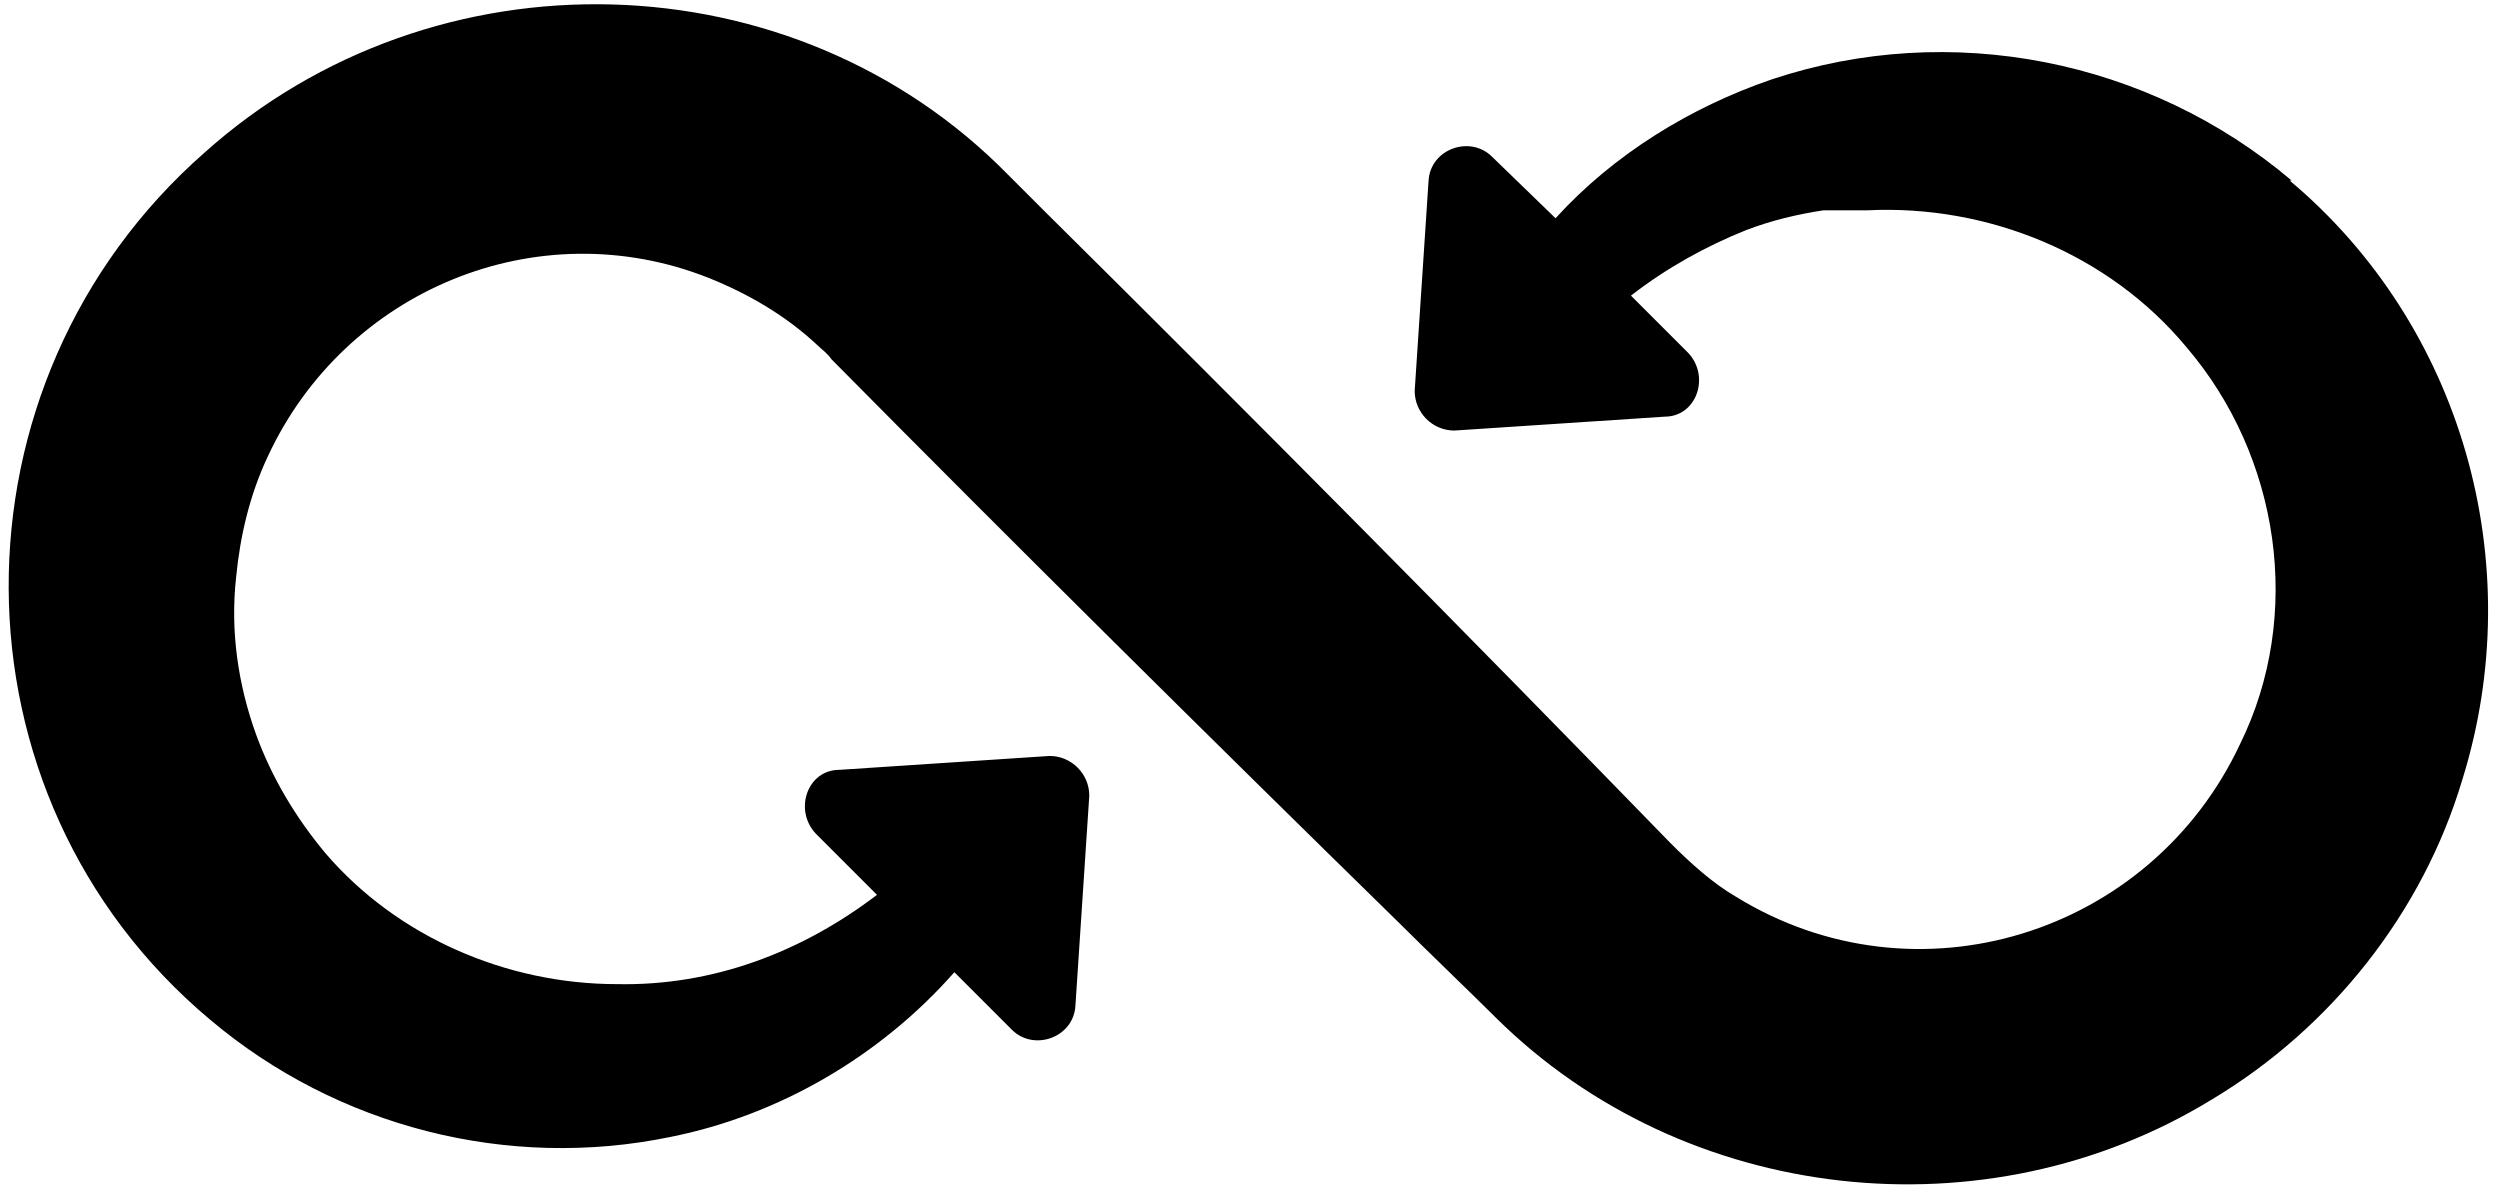
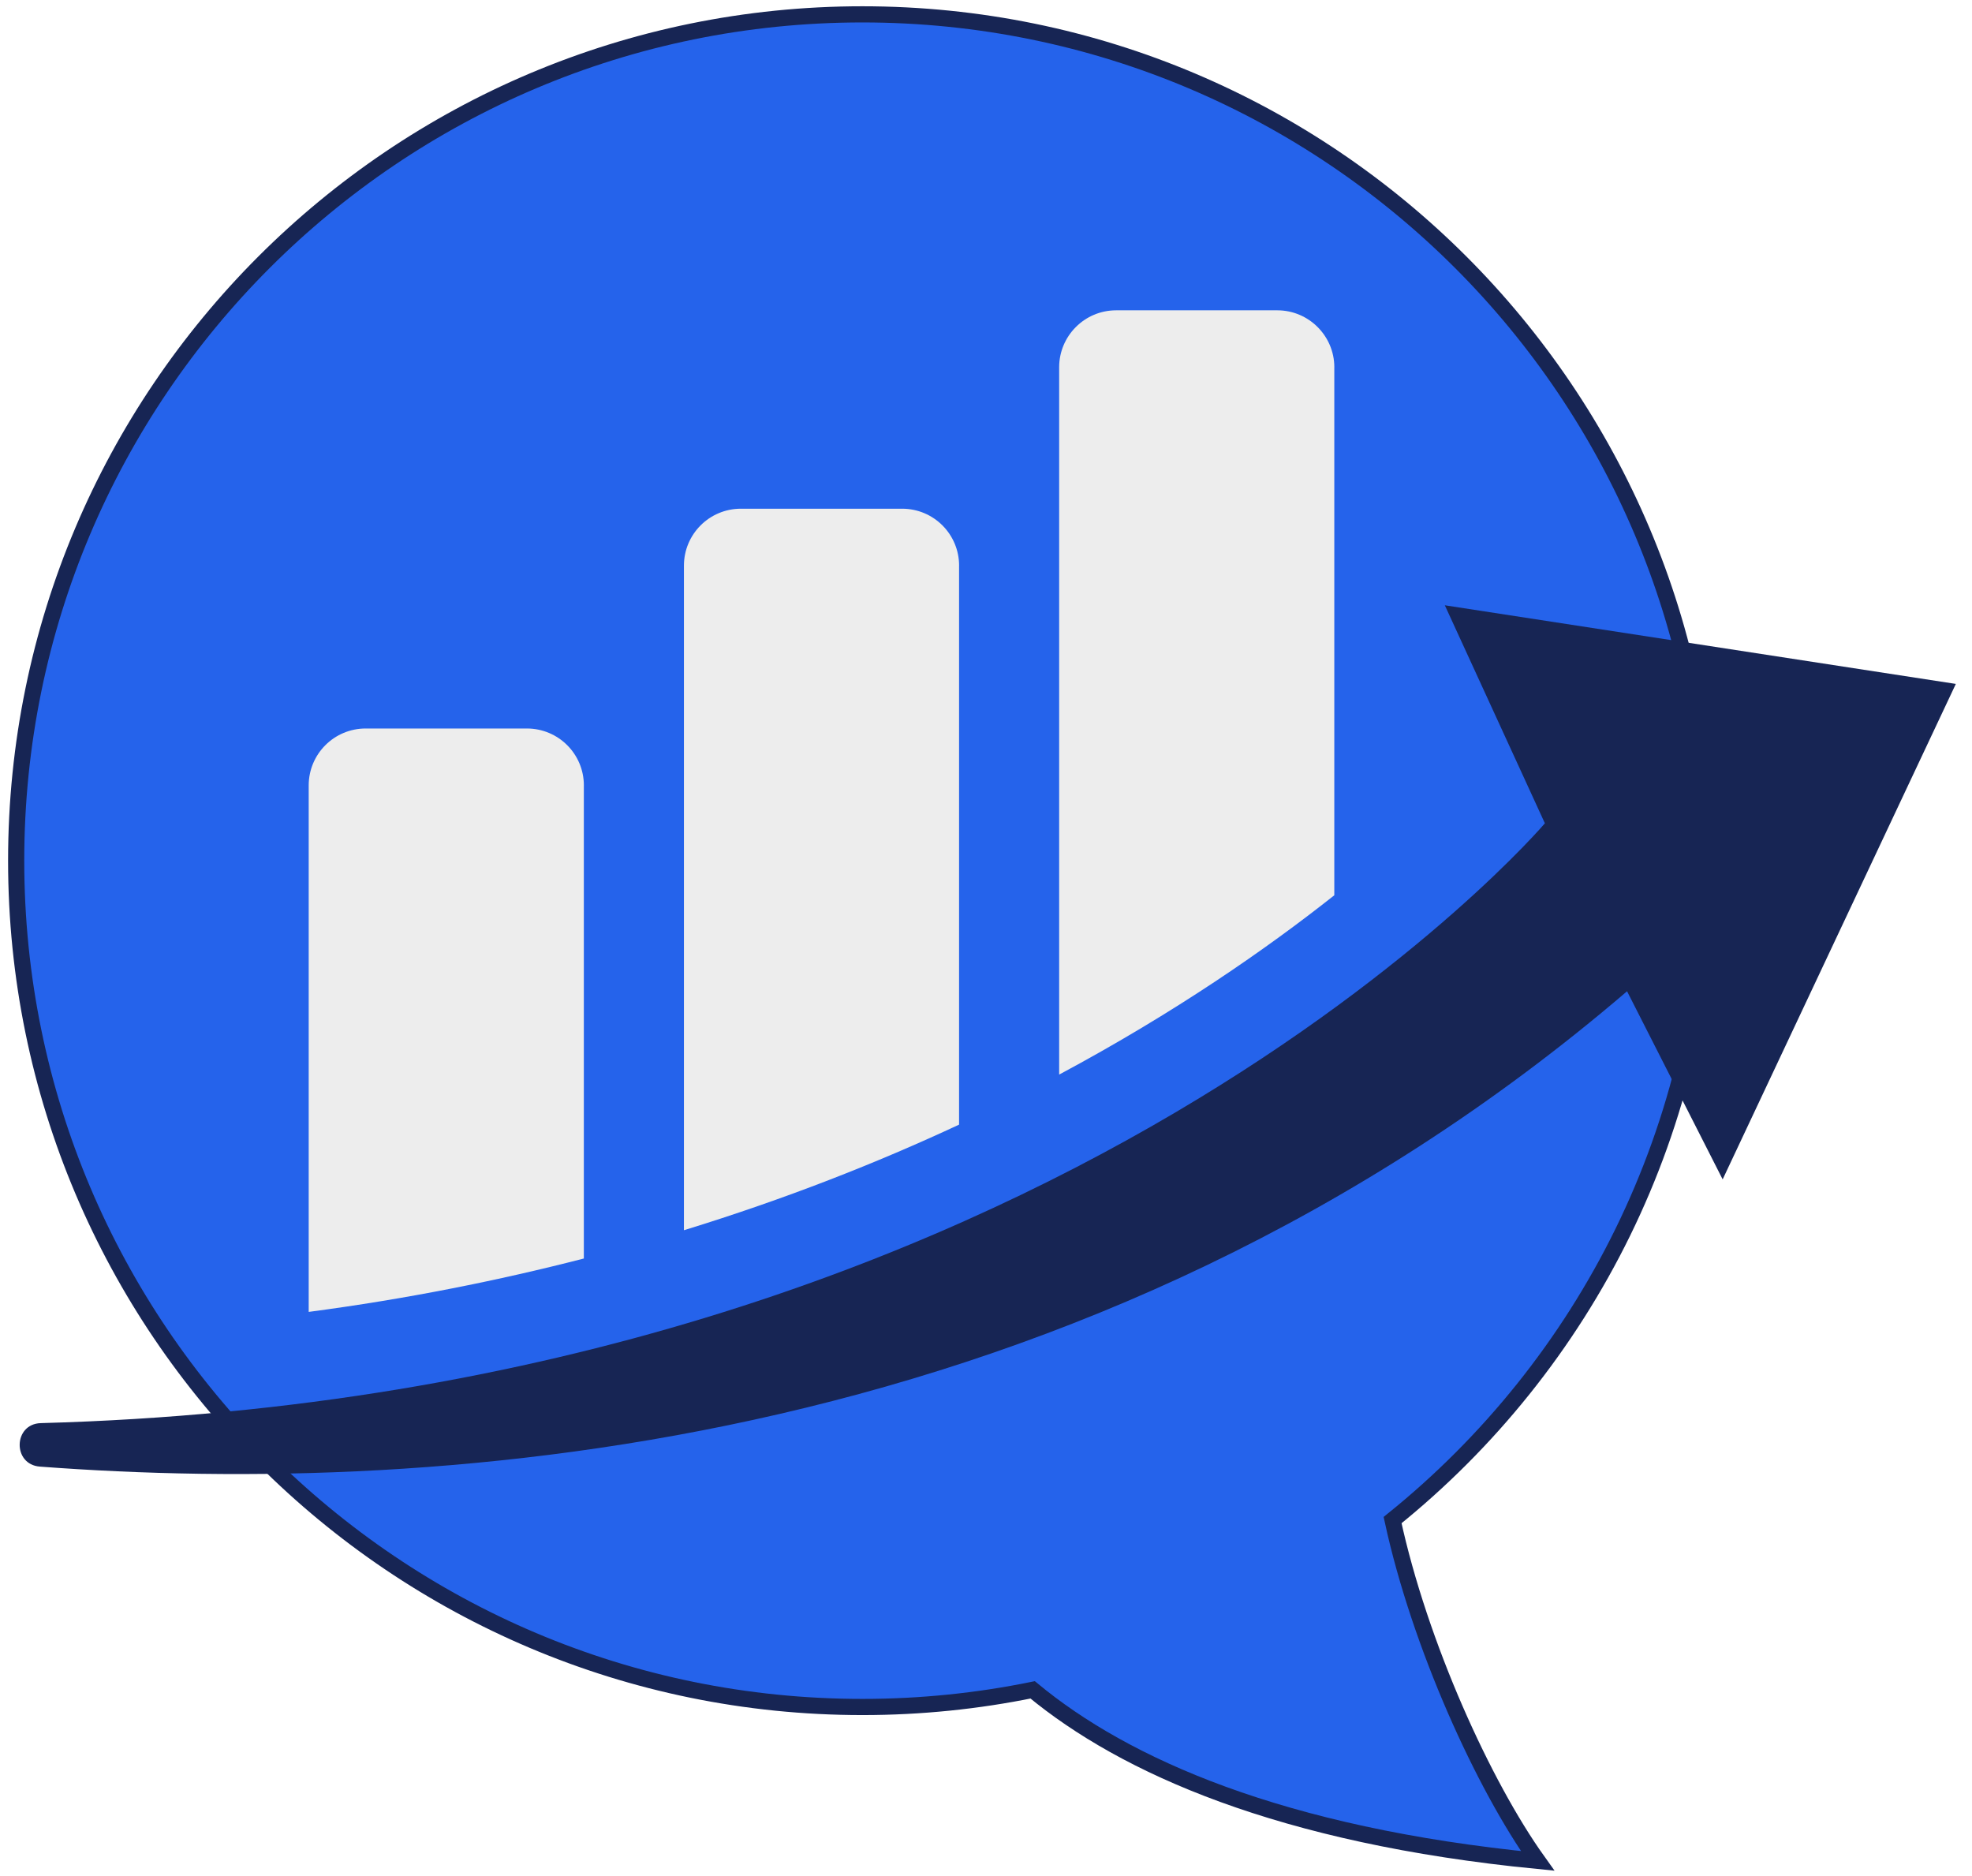
- <svg xmlns="http://www.w3.org/2000/svg" id="Objects" version="1.1" viewBox="0 0 126 60">
+ <svg xmlns="http://www.w3.org/2000/svg" id="OBJECTS" viewBox="0 0 610 580">
  <defs>
    <style>
      .cls-1 {
-         fill: #000;
+         fill: #172554;
+       }
+ 
+       .cls-1, .cls-2 {
        stroke-width: 0px;
+       }
+ 
+       .cls-2 {
+         fill: #ededed;
+       }
+ 
+       .cls-3 {
+         fill: #2563eb;
+         stroke: #172554;
+         stroke-miterlimit: 10;
+         stroke-width: 5px;
      }
    </style>
  </defs>
-   <path class="cls-1" d="M115.5,9.1c-7.2-6.1-17.2-8.1-26.2-5.1-4.1,1.4-8,3.8-10.9,7l-3.2-3.1c-1.1-1.1-3.1-.4-3.2,1.2l-.7,10.6c0,1.1.9,2,2,2l10.6-.7c1.6,0,2.3-2,1.2-3.2l-2.9-2.9c1.8-1.4,3.8-2.5,5.8-3.3,1.3-.5,2.6-.8,3.9-1,.1,0,.5,0,.7,0,.2,0,.5,0,.7,0h.2s.1,0,.1,0h.1s.4,0,.4,0c6.1-.3,12.2,2.2,16.1,6.9,4.7,5.5,5.9,13.5,2.7,20-4.5,9.6-16.3,13.3-25.4,7.7-1.2-.7-2.3-1.7-3.3-2.7-10.4-10.7-20.9-21.3-31.5-31.8-.3-.3-1.7-1.7-1.9-1.9C40-2.2,21.9-2.7,10.3,7.7c-13.2,11.6-13.2,32.4.3,43.7,6.4,5.4,15,7.6,23.2,5.9,5.5-1.1,10.6-4.1,14.3-8.3l2.9,2.9c1.1,1.1,3.1.4,3.2-1.2l.7-10.6c0-1.1-.9-2-2-2l-10.6.7c-1.6,0-2.3,2-1.2,3.2l3.1,3.1c-3.8,2.9-8.3,4.6-13.1,4.5-5.6,0-11.1-2.4-14.7-6.6-1.5-1.8-2.7-3.8-3.5-6-.9-2.5-1.3-5.2-1-7.9.2-2.1.7-4.2,1.6-6.1,3.9-8.4,13.6-12.4,22.2-9,2,.8,3.9,1.9,5.5,3.4.2.2.5.4.7.7,9.4,9.5,19,19,28.6,28.4,1.2,1.2,3.8,3.7,4.9,4.8,9.5,9.4,24.7,11.1,36.1,4.1,6-3.6,10.6-9.4,12.6-16.1,3.4-10.9,0-22.9-8.7-30.2h0Z" />
+   <path class="cls-3" d="M430.77,470.15c59.59-47.98,97.75-121.49,97.75-203.95C528.52,121.64,411.33,4.44,266.76,4.44S5,121.64,5,266.2s117.19,261.76,261.76,261.76c18.04,0,35.65-1.83,52.67-5.3,28.37,23.47,76.63,45.09,156.21,52.9-16.67-23.34-36.47-66.65-44.87-105.41Z" />
+   <g>
+     <path class="cls-1" d="M12.34,453.61c123.19,9.28,323.74-3.79,490.96-147.02l29.57,58.18,72.13-153.24-158.07-24.32,30.95,67.43S327.59,431.61,12.63,440.16c-8.54.23-8.81,12.81-.29,13.45Z" />
+     <g>
+       <path class="cls-2" d="M180.6,242.93v146.32c-26.44,6.81-54.79,12.51-85.11,16.51v-162.82c0-9.74,7.88-17.62,17.62-17.62h49.88c9.74,0,17.62,7.88,17.62,17.62Z" />
+       <path class="cls-2" d="M296.67,174.96v172.88c-25.3,11.8-53.68,23-85.11,32.66v-205.54c0-9.74,7.88-17.62,17.62-17.62h49.88c9.74,0,17.62,7.88,17.62,17.62Z" />
+       <path class="cls-2" d="M412.74,113.6v163.3c-20.86,16.51-49.17,36.22-85.11,55.46V113.6c0-9.7,7.88-17.62,17.62-17.62h49.88c9.7,0,17.62,7.92,17.62,17.62Z" />
+     </g>
+   </g>
</svg>
